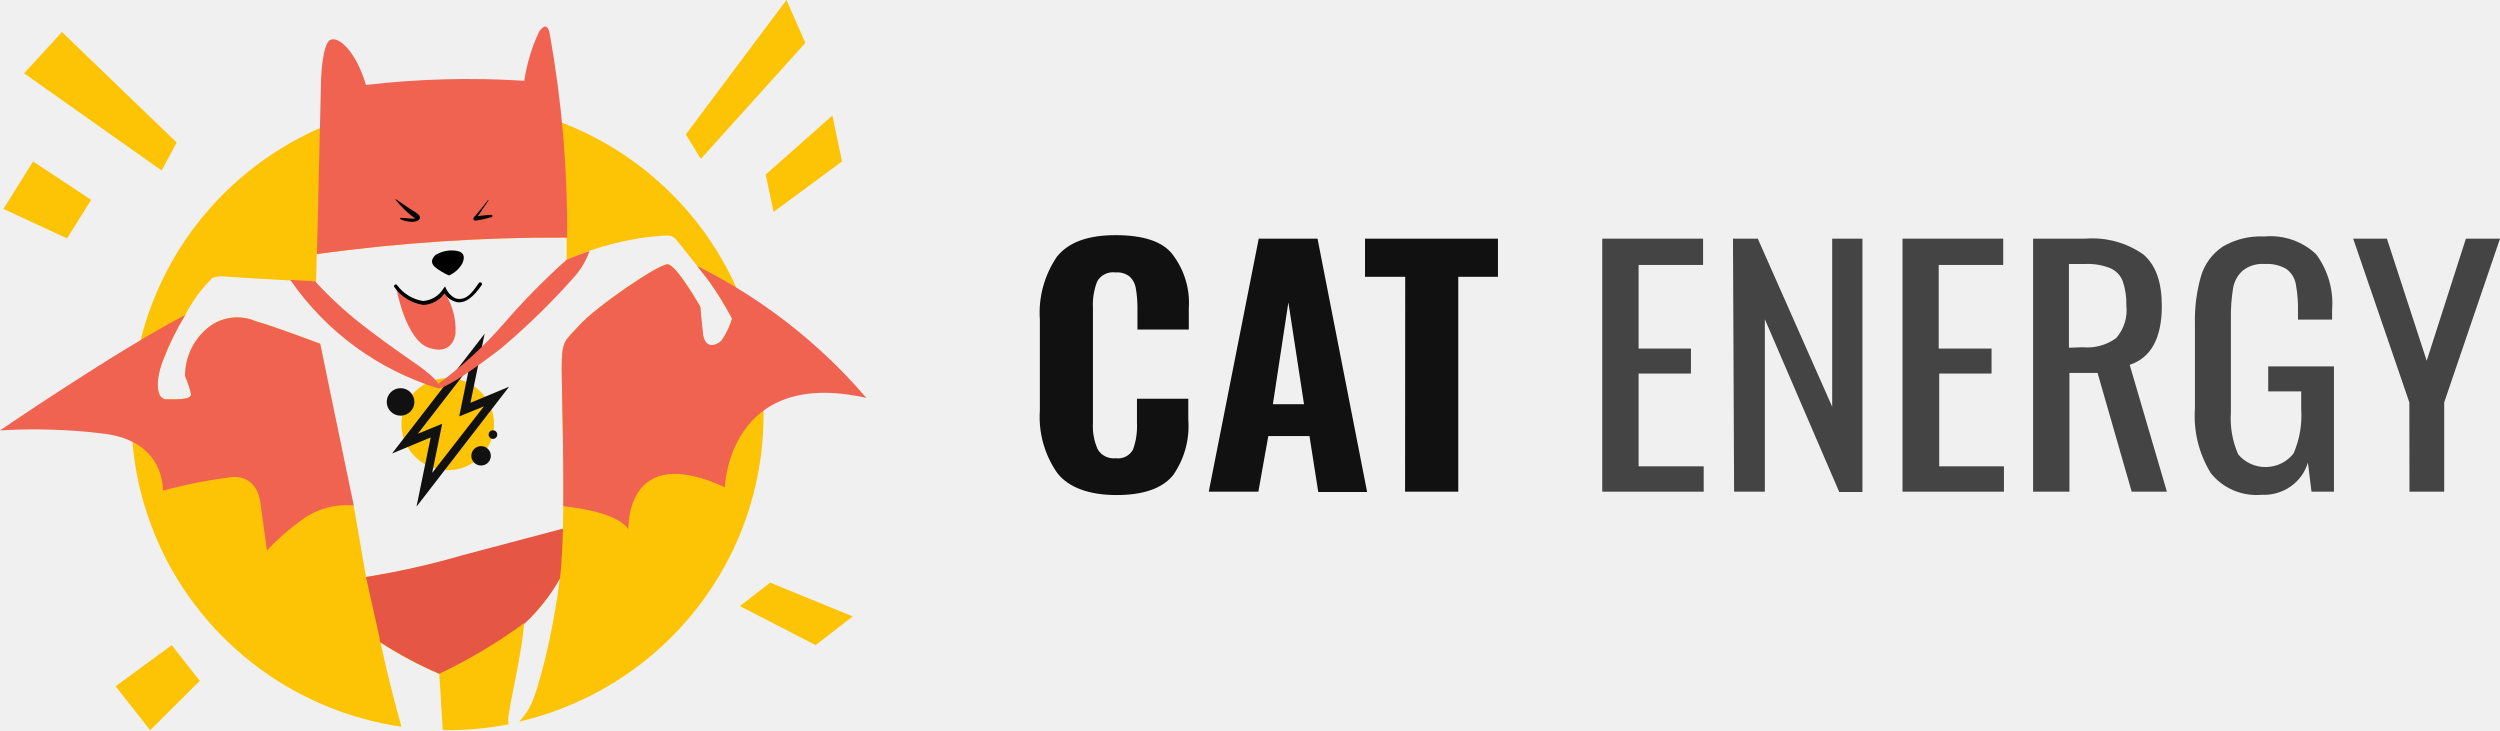
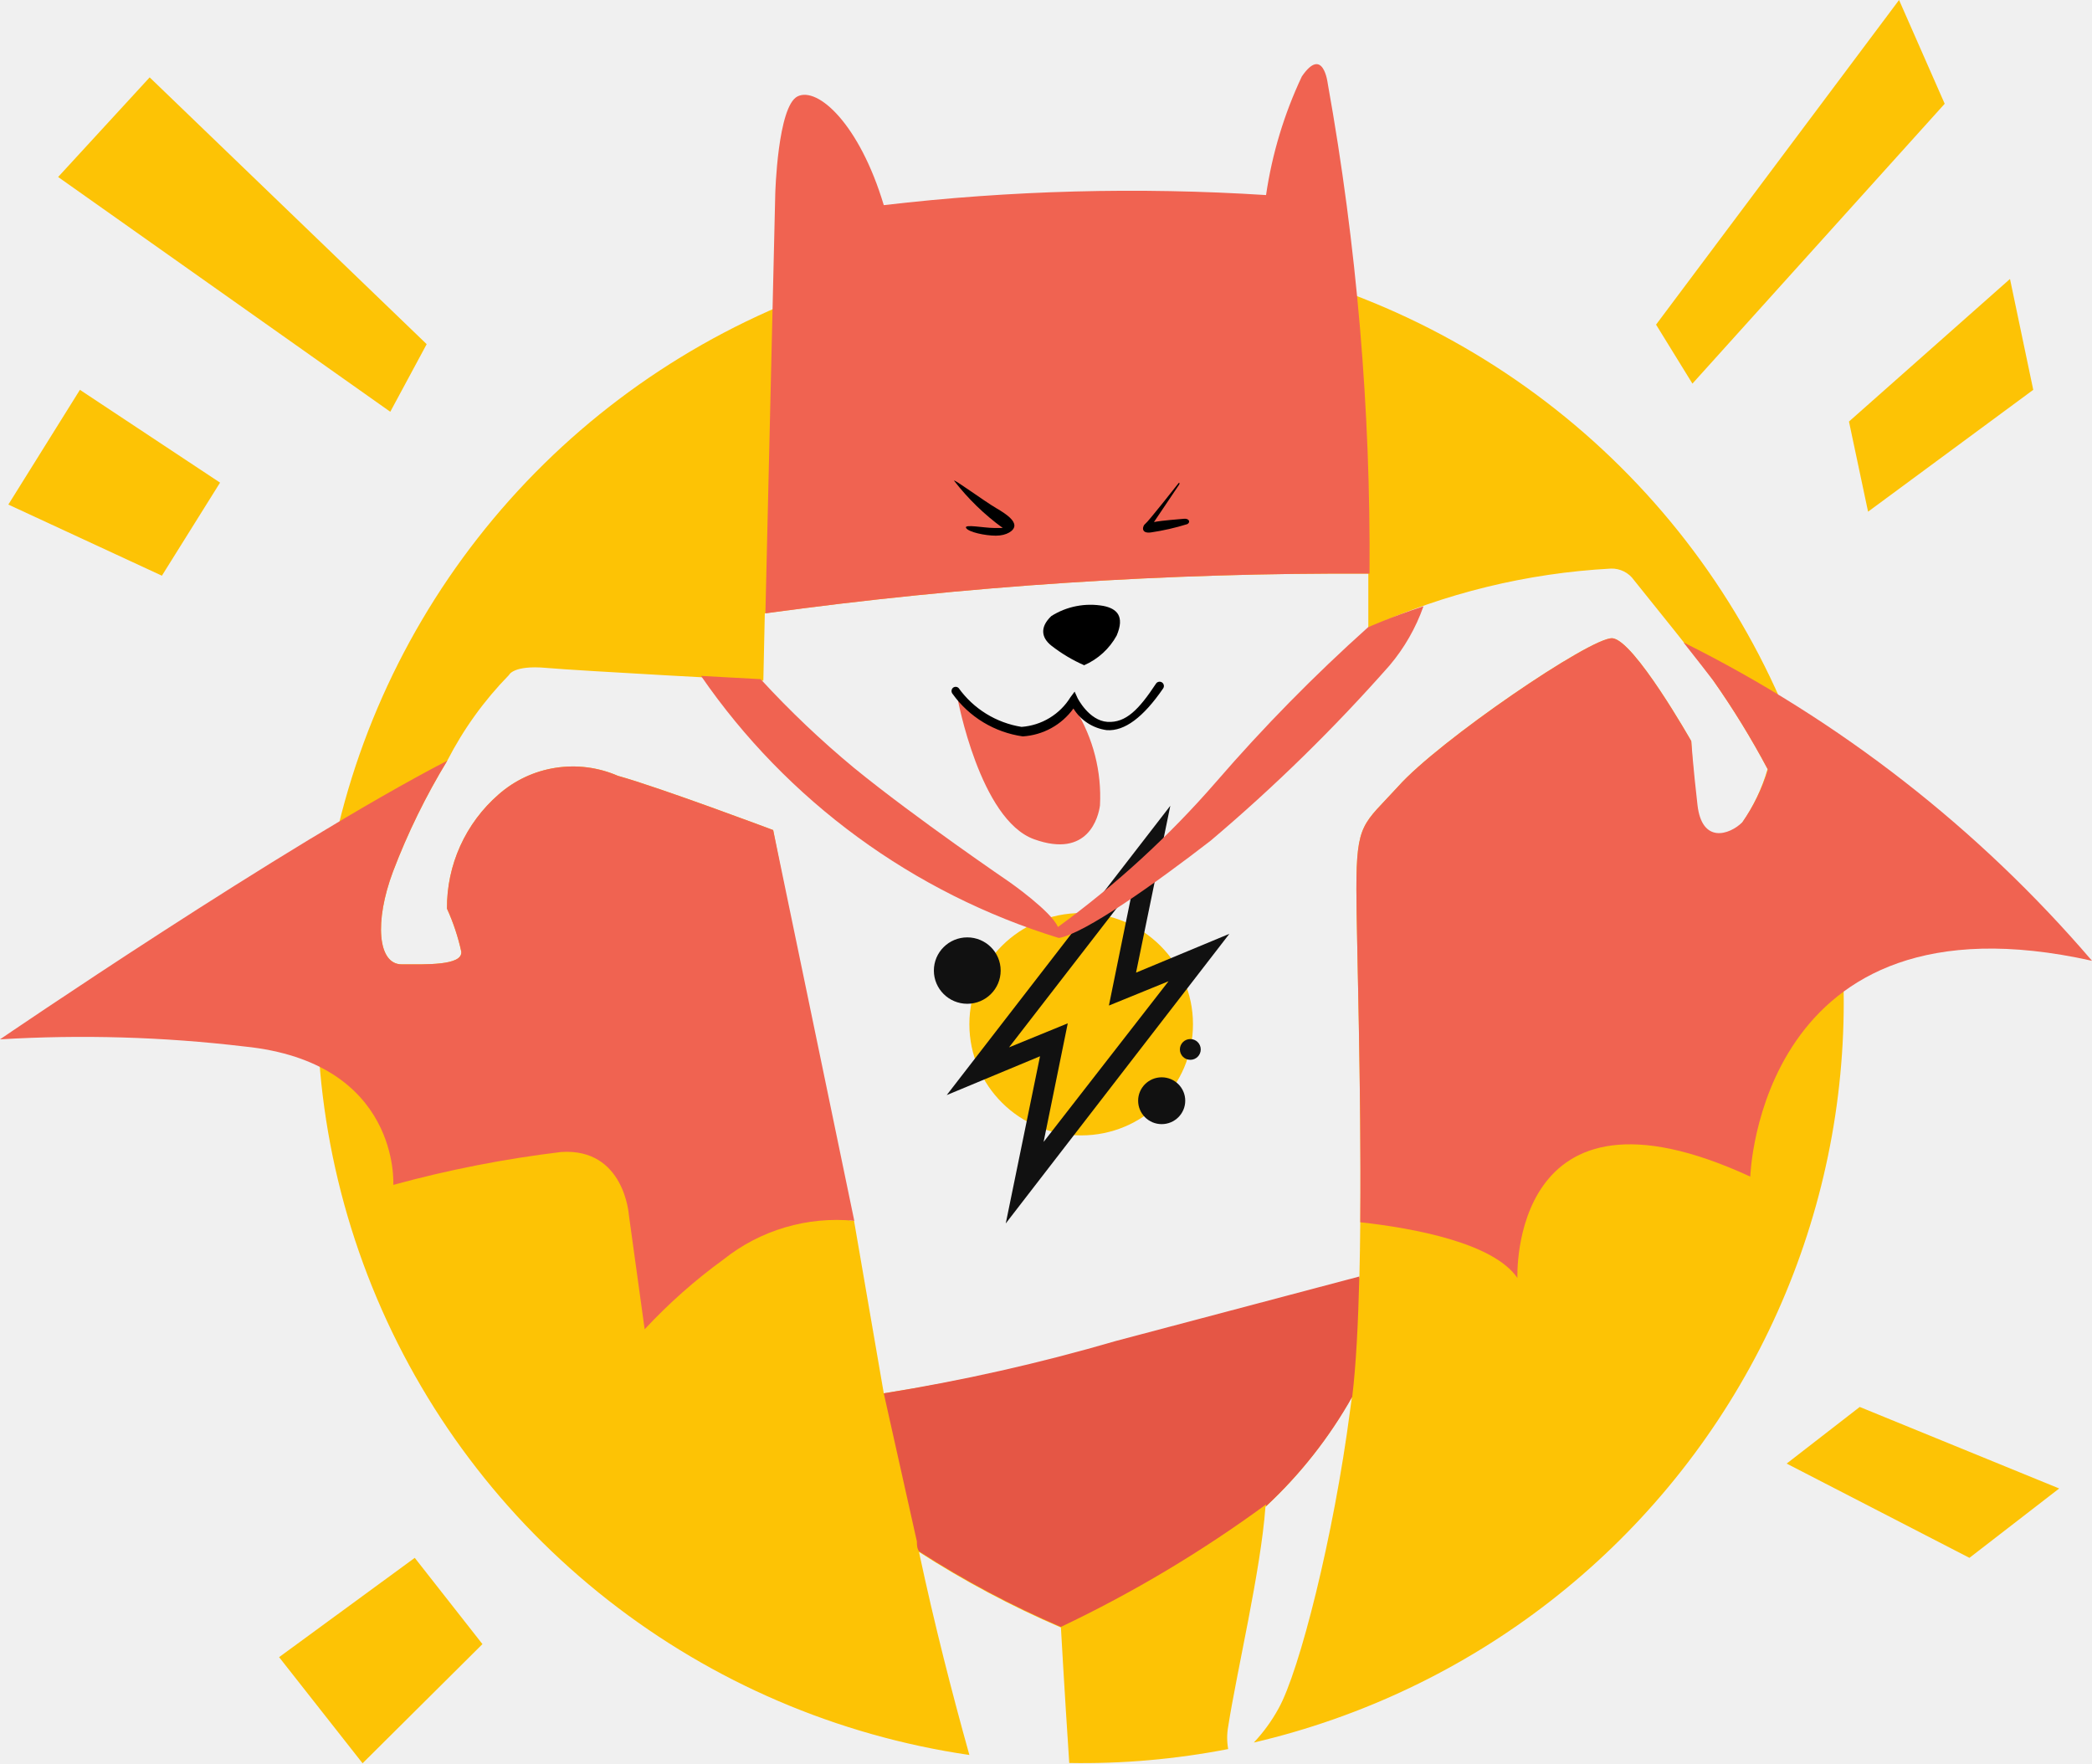
- <svg xmlns="http://www.w3.org/2000/svg" width="202" height="59" viewBox="0 0 202 59" fill="none">
-   <g clip-path="url(#clip0_94552_3949)">
-     <path d="M59.743 23.806C58.023 19.709 55.254 16.132 51.71 13.431C48.166 10.729 43.972 8.999 39.545 8.411C35.119 7.823 30.615 8.399 26.483 10.081C22.35 11.763 18.733 14.492 15.992 17.997C13.251 21.502 11.481 25.66 10.86 30.056C10.239 34.453 10.787 38.934 12.451 43.054C14.114 47.175 16.835 50.789 20.342 53.538C23.848 56.287 28.018 58.075 32.436 58.722C31.857 56.649 31.268 54.358 30.75 51.928C32.259 52.901 33.848 53.747 35.499 54.457C35.499 54.457 35.619 56.599 35.778 58.99C37.562 59.021 39.345 58.864 41.096 58.524C41.051 58.275 41.051 58.019 41.096 57.77C41.385 55.915 42.184 52.572 42.343 50.42C43.494 49.35 44.47 48.108 45.237 46.74L45.177 47.176C44.628 51.402 43.481 55.915 42.782 57.165C42.556 57.579 42.278 57.962 41.954 58.306C45.566 57.463 48.95 55.85 51.872 53.578C54.794 51.306 57.184 48.429 58.876 45.147C60.568 41.865 61.522 38.257 61.672 34.572C61.822 30.887 61.164 27.213 59.743 23.806ZM58.277 27.566C57.838 27.992 56.93 28.28 56.78 26.99C56.63 25.701 56.591 24.798 56.591 24.798C56.591 24.798 54.665 21.396 53.947 21.356C53.228 21.317 48.13 24.798 46.783 26.316C45.616 27.596 45.386 27.506 45.386 29.758C45.386 31.454 45.606 37.862 45.486 42.762L37.355 44.915C34.799 45.644 32.2 46.214 29.572 46.621L28.575 40.838H28.435L25.871 27.774C25.871 27.774 22.07 26.346 20.673 25.959C20.017 25.674 19.293 25.581 18.585 25.692C17.878 25.802 17.218 26.112 16.682 26.584C16.135 27.06 15.698 27.647 15.4 28.306C15.102 28.965 14.951 29.68 14.956 30.403C15.167 30.864 15.327 31.346 15.435 31.841C15.485 32.317 14.238 32.267 13.439 32.267C12.641 32.267 12.521 30.839 13.15 29.163C13.64 27.874 14.248 26.632 14.966 25.453C15.506 24.4 16.202 23.433 17.031 22.586C17.031 22.586 17.171 22.249 18.278 22.348C19.386 22.447 25.542 22.775 25.542 22.775L25.591 20.523C32.283 19.605 39.031 19.16 45.785 19.194C45.785 19.799 45.785 20.404 45.785 21.009C48.344 19.848 51.099 19.175 53.907 19.025C54.057 19.021 54.206 19.055 54.34 19.122C54.474 19.19 54.589 19.289 54.675 19.412C55.014 19.839 57.08 22.388 57.319 22.755C57.99 23.708 58.599 24.702 59.145 25.731C58.958 26.382 58.665 26.999 58.277 27.556V27.566Z" fill="#FDC305" />
-     <path d="M56.331 21.495C56.8 22.09 57.209 22.616 57.329 22.775C58 23.728 58.609 24.721 59.155 25.75C58.965 26.381 58.675 26.977 58.297 27.516C57.858 27.943 56.95 28.23 56.8 26.941C56.651 25.651 56.591 24.798 56.591 24.798C56.591 24.798 54.665 21.396 53.947 21.356C53.228 21.317 48.13 24.798 46.783 26.316C45.616 27.596 45.386 27.506 45.386 29.758C45.386 31.246 45.556 36.354 45.516 40.897C47.322 41.096 49.976 41.592 50.774 42.762C50.774 42.762 50.485 35.64 58.566 39.37C58.566 39.37 58.846 29.659 70 32.148C66.208 27.722 61.56 24.099 56.331 21.495Z" fill="#F06351" />
-     <path d="M45.825 19.194C45.866 13.697 45.398 8.209 44.428 2.797C44.428 2.797 44.279 1.508 43.56 2.559C42.968 3.816 42.564 5.153 42.363 6.527C38.098 6.255 33.817 6.368 29.572 6.864C28.754 4.136 27.358 2.896 26.689 3.224C26.02 3.551 25.941 6.477 25.941 6.477L25.611 20.523C32.309 19.604 39.064 19.159 45.825 19.194Z" fill="#F06351" />
-     <path d="M45.246 46.74C45.376 45.678 45.445 44.27 45.485 42.712L37.354 44.865C34.8 45.611 32.201 46.197 29.572 46.621L30.68 51.58C30.68 51.69 30.68 51.799 30.75 51.908C32.259 52.881 33.847 53.727 35.498 54.437C37.912 53.29 40.21 51.919 42.362 50.34V50.4C43.508 49.335 44.48 48.1 45.246 46.74Z" fill="#E55645" />
-     <path d="M31.927 16.089C31.877 15.99 32.925 16.764 33.334 17.002C33.743 17.24 33.942 17.418 33.942 17.587C33.942 17.756 33.683 17.924 33.324 17.924C32.965 17.924 32.406 17.805 32.326 17.666C32.246 17.527 32.925 17.666 33.264 17.666H33.553C32.939 17.22 32.392 16.689 31.927 16.089Z" fill="black" />
-     <path d="M39.41 16.198C39.41 16.198 38.412 17.468 38.322 17.527C38.233 17.587 38.153 17.865 38.512 17.815C38.924 17.754 39.331 17.661 39.729 17.537C39.839 17.478 39.799 17.339 39.609 17.359C39.42 17.379 38.931 17.408 38.612 17.468L39.46 16.208C39.46 16.208 39.49 16.089 39.41 16.198Z" fill="black" />
-     <path d="M36.277 22.259C36.739 22.056 37.122 21.708 37.364 21.267C37.644 20.612 37.364 20.364 36.925 20.275C36.322 20.166 35.698 20.286 35.18 20.612C34.791 20.979 34.84 21.336 35.18 21.604C35.517 21.867 35.885 22.087 36.277 22.259Z" fill="black" />
-     <path d="M35.918 23.509C35.803 23.734 35.648 23.936 35.459 24.104C35.175 24.331 34.825 24.463 34.461 24.481C33.912 24.534 33.363 24.378 32.925 24.044C32.724 23.927 32.545 23.776 32.396 23.598C32.296 23.49 32.173 23.405 32.037 23.35C32.037 23.35 32.785 27.427 34.601 28.081C36.416 28.736 36.756 27.328 36.806 26.951C36.866 25.822 36.581 24.701 35.987 23.737C35.987 23.439 35.968 23.638 35.918 23.509Z" fill="#F06351" />
-     <path d="M34.222 24.64C33.755 24.573 33.306 24.413 32.903 24.169C32.5 23.925 32.151 23.603 31.877 23.221C31.853 23.194 31.839 23.159 31.839 23.122C31.839 23.085 31.853 23.05 31.877 23.023C31.89 23.009 31.906 22.999 31.923 22.992C31.94 22.985 31.958 22.981 31.977 22.981C31.995 22.981 32.014 22.985 32.031 22.992C32.048 22.999 32.064 23.009 32.077 23.023C32.324 23.367 32.637 23.659 32.998 23.882C33.359 24.105 33.762 24.255 34.182 24.322C34.514 24.297 34.836 24.195 35.12 24.022C35.404 23.85 35.644 23.613 35.818 23.33L35.958 23.142L36.057 23.36C36.057 23.36 36.436 24.114 37.055 24.154C37.674 24.193 38.112 23.737 38.681 22.874C38.702 22.842 38.735 22.82 38.773 22.813C38.81 22.805 38.849 22.813 38.881 22.834C38.913 22.855 38.934 22.888 38.942 22.925C38.95 22.962 38.942 23.001 38.921 23.033C38.255 24.005 37.627 24.471 37.035 24.431C36.806 24.401 36.587 24.32 36.394 24.195C36.2 24.07 36.038 23.903 35.918 23.707C35.722 23.978 35.469 24.203 35.175 24.364C34.882 24.525 34.556 24.619 34.222 24.64Z" fill="black" />
-     <path d="M36.177 37.991C38.243 37.991 39.918 36.325 39.918 34.271C39.918 32.217 38.243 30.551 36.177 30.551C34.111 30.551 32.436 32.217 32.436 34.271C32.436 36.325 34.111 37.991 36.177 37.991Z" fill="#FDC305" />
-     <path d="M41.136 31.246L38.013 32.545L39.16 26.961L31.678 36.642L34.8 35.343L33.653 40.937L41.136 31.246ZM33.763 35.045L37.913 29.679L37.105 33.646L39.1 32.833L34.92 38.209L35.728 34.241L33.763 35.045Z" fill="#111111" />
-     <path d="M32.366 33.587C32.983 33.587 33.483 33.089 33.483 32.476C33.483 31.862 32.983 31.365 32.366 31.365C31.749 31.365 31.248 31.862 31.248 32.476C31.248 33.089 31.749 33.587 32.366 33.587Z" fill="#111111" />
-     <path d="M38.871 37.614C39.306 37.614 39.659 37.263 39.659 36.83C39.659 36.398 39.306 36.047 38.871 36.047C38.436 36.047 38.083 36.398 38.083 36.83C38.083 37.263 38.436 37.614 38.871 37.614Z" fill="#111111" />
-     <path d="M39.829 35.462C40.022 35.462 40.178 35.306 40.178 35.114C40.178 34.923 40.022 34.767 39.829 34.767C39.636 34.767 39.48 34.923 39.48 35.114C39.48 35.306 39.636 35.462 39.829 35.462Z" fill="#111111" />
-     <path d="M45.775 20.989C43.974 22.603 42.278 24.329 40.697 26.157C39.122 27.972 37.344 29.602 35.399 31.018C35.179 30.492 33.773 29.51 33.773 29.51C33.773 29.51 30.64 27.377 28.585 25.701C27.474 24.781 26.427 23.787 25.452 22.725L23.456 22.616C26.337 26.799 30.557 29.89 35.429 31.385C36.287 31.246 38.701 29.53 40.507 28.131C42.644 26.325 44.645 24.365 46.494 22.269C46.991 21.682 47.376 21.009 47.631 20.285C46.494 20.662 45.775 20.989 45.775 20.989Z" fill="#F06351" />
-     <path d="M65.071 3.472L56.63 12.836L55.413 10.862L63.544 0L65.071 3.472Z" fill="#FDC305" />
-     <path d="M62.507 17.121L68.034 13.044L67.256 9.334L61.868 14.105L62.507 17.121Z" fill="#FDC305" />
-     <path d="M59.783 48.972L65.899 52.126L68.902 49.805L62.228 47.077L59.783 48.972Z" fill="#FDC305" />
-     <path d="M1.945 5.922L5.008 2.589L14.277 11.516L13.059 13.778L1.945 5.922Z" fill="#FDC305" />
-     <path d="M7.363 16.149L2.674 13.044L0.279 16.883L5.417 19.263L7.363 16.149Z" fill="#FDC305" />
-     <path d="M13.878 52.126L9.339 55.449L12.132 59L16.143 55.012L13.878 52.126Z" fill="#FDC305" />
-     <path d="M25.871 27.774C25.871 27.774 22.07 26.346 20.673 25.959C20.017 25.674 19.293 25.581 18.585 25.692C17.878 25.802 17.218 26.112 16.682 26.584C16.135 27.06 15.698 27.647 15.4 28.306C15.102 28.965 14.951 29.68 14.956 30.403C15.167 30.864 15.327 31.346 15.435 31.841C15.485 32.317 14.237 32.267 13.439 32.267C12.641 32.267 12.521 30.839 13.15 29.163C13.64 27.874 14.248 26.632 14.966 25.453C9.528 28.27 0 34.777 0 34.777C2.725 34.614 5.46 34.693 8.171 35.015C13.409 35.541 13.16 39.647 13.16 39.647C15.002 39.142 16.88 38.775 18.777 38.546C20.892 38.407 21.042 40.649 21.042 40.649L21.571 44.478C22.374 43.614 23.259 42.831 24.215 42.137C25.446 41.157 27.015 40.694 28.585 40.848L25.871 27.774Z" fill="#F06351" />
-     <path d="M85.424 38.216C84.391 36.728 83.898 34.947 84.021 33.156V25.844C83.891 24.039 84.377 22.244 85.403 20.735C86.332 19.572 87.918 18.994 90.163 19C92.407 19.007 93.927 19.517 94.722 20.531C95.691 21.787 96.164 23.341 96.055 24.908V26.624H91.906V24.762C91.901 24.272 91.857 23.783 91.776 23.299C91.726 22.949 91.561 22.625 91.305 22.373C91.147 22.242 90.964 22.142 90.766 22.08C90.569 22.018 90.36 21.995 90.153 22.013C89.856 21.969 89.552 22.016 89.283 22.147C89.014 22.278 88.793 22.486 88.65 22.744C88.386 23.428 88.27 24.159 88.309 24.889V34.17C88.263 34.905 88.397 35.64 88.7 36.315C88.845 36.558 89.059 36.755 89.317 36.882C89.575 37.008 89.866 37.059 90.153 37.026C90.435 37.065 90.722 37.016 90.974 36.887C91.226 36.757 91.43 36.554 91.556 36.305C91.798 35.619 91.903 34.894 91.866 34.17V32.22H96.014V33.907C96.137 35.497 95.702 37.081 94.782 38.401C93.9 39.474 92.377 40 90.213 40C88.049 40 86.355 39.415 85.424 38.216Z" fill="#111111" />
-     <path d="M101.706 19.283H106.456L110.464 39.756H106.516L105.805 35.233H102.478L101.676 39.727H97.668L101.706 19.283ZM105.364 32.659L104.101 24.43L102.849 32.659H105.364Z" fill="#111111" />
-     <path d="M113.541 22.364H110.294V19.283H121.035V22.364H117.829V39.727H113.53L113.541 22.364Z" fill="#111111" />
-     <path d="M129.463 19.283H137.609V21.408H132.399V28.164H136.627V30.183H132.399V37.68H137.659V39.727H129.463V19.283Z" fill="#444444" />
-     <path d="M140.025 19.283H142.029L148.041 32.864V19.283H150.485V39.756H148.612L142.6 25.795V39.727H140.115L140.025 19.283Z" fill="#444444" />
-     <path d="M153.722 19.283H161.859V21.408H156.648V28.164H160.917V30.183H156.688V37.68H161.919V39.727H153.722V19.283Z" fill="#444444" />
-     <path d="M164.274 19.283H168.502C170.169 19.152 171.828 19.605 173.182 20.56C174.184 21.408 174.675 22.793 174.675 24.713C174.675 27.313 173.81 28.902 172.079 29.48L175.085 39.727H172.24L169.484 30.134H167.21V39.727H164.274V19.283ZM168.282 28.057C169.247 28.148 170.212 27.884 170.987 27.316C171.302 26.954 171.537 26.532 171.679 26.078C171.82 25.623 171.864 25.146 171.809 24.674C171.829 24.013 171.731 23.353 171.518 22.724C171.432 22.492 171.299 22.28 171.127 22.099C170.955 21.918 170.747 21.773 170.516 21.671C169.866 21.412 169.164 21.295 168.462 21.33H167.17V28.096L168.282 28.057Z" fill="#444444" />
-     <path d="M178.623 38.216C177.665 36.643 177.221 34.824 177.35 33V26.175C177.316 24.858 177.485 23.544 177.851 22.276C178.141 21.322 178.756 20.494 179.595 19.926C180.608 19.332 181.781 19.047 182.962 19.107C183.726 19.037 184.496 19.129 185.22 19.378C185.943 19.628 186.602 20.027 187.15 20.55C188.111 21.86 188.566 23.459 188.432 25.064V25.825H185.677V25.191C185.696 24.433 185.635 23.675 185.497 22.929C185.405 22.451 185.134 22.023 184.735 21.73C184.215 21.431 183.614 21.292 183.012 21.33C182.357 21.276 181.707 21.471 181.198 21.876C180.783 22.26 180.511 22.768 180.427 23.319C180.3 24.122 180.243 24.934 180.256 25.747V33.341C180.177 34.495 180.379 35.651 180.847 36.715C181.119 37.041 181.464 37.304 181.856 37.481C182.248 37.658 182.677 37.746 183.109 37.737C183.541 37.729 183.966 37.625 184.35 37.432C184.734 37.24 185.068 36.964 185.326 36.627C185.809 35.502 186.018 34.284 185.938 33.068V31.625H183.272V29.607H188.583V39.727H186.769L186.479 37.377C186.249 38.158 185.755 38.84 185.076 39.313C184.398 39.785 183.575 40.021 182.741 39.98C181.958 40.048 181.169 39.921 180.449 39.613C179.729 39.304 179.101 38.824 178.623 38.216Z" fill="#444444" />
-     <path d="M194.675 32.513L190.136 19.283H192.862L196.078 29.149L199.245 19.283H202L197.491 32.513V39.727H194.685L194.675 32.513Z" fill="#444444" />
-   </g>
-   <defs>
-     <clipPath id="clip0_94552_3949">
-       <rect width="202" height="59" fill="white" />
-     </clipPath>
-   </defs>
+ <svg xmlns="http://www.w3.org/2000/svg" width="70" height="59" viewBox="0 0 70 59" fill="none">
+   <path d="M59.743 23.806C58.023 19.709 55.254 16.132 51.71 13.431C48.166 10.729 43.972 8.999 39.545 8.411C35.119 7.823 30.615 8.399 26.483 10.081C22.35 11.763 18.733 14.492 15.992 17.997C13.251 21.502 11.481 25.66 10.86 30.056C10.239 34.453 10.787 38.934 12.451 43.054C14.114 47.175 16.835 50.789 20.342 53.538C23.848 56.287 28.018 58.075 32.436 58.722C31.857 56.649 31.268 54.358 30.75 51.928C32.259 52.901 33.848 53.747 35.499 54.457C35.499 54.457 35.619 56.599 35.778 58.99C37.562 59.021 39.345 58.864 41.096 58.524C41.051 58.275 41.051 58.019 41.096 57.77C41.385 55.915 42.184 52.572 42.343 50.42C43.494 49.35 44.47 48.108 45.237 46.74L45.177 47.176C44.628 51.402 43.481 55.915 42.782 57.165C42.556 57.579 42.278 57.962 41.954 58.306C45.566 57.463 48.95 55.85 51.872 53.578C54.794 51.306 57.184 48.429 58.876 45.147C60.568 41.865 61.522 38.257 61.672 34.572C61.822 30.887 61.164 27.213 59.743 23.806ZM58.277 27.566C57.838 27.992 56.93 28.28 56.78 26.99C56.63 25.701 56.591 24.798 56.591 24.798C56.591 24.798 54.665 21.396 53.947 21.356C53.228 21.317 48.13 24.798 46.783 26.316C45.616 27.596 45.386 27.506 45.386 29.758C45.386 31.454 45.606 37.862 45.486 42.762L37.355 44.915C34.799 45.644 32.2 46.214 29.572 46.621L28.575 40.838H28.435L25.871 27.774C25.871 27.774 22.07 26.346 20.673 25.959C20.017 25.674 19.293 25.581 18.585 25.692C17.878 25.802 17.218 26.112 16.682 26.584C16.135 27.06 15.698 27.647 15.4 28.306C15.102 28.965 14.951 29.68 14.956 30.403C15.167 30.864 15.327 31.346 15.435 31.841C15.485 32.317 14.238 32.267 13.439 32.267C12.641 32.267 12.521 30.839 13.15 29.163C13.64 27.874 14.248 26.632 14.966 25.453C15.506 24.4 16.202 23.433 17.031 22.586C17.031 22.586 17.171 22.249 18.278 22.348C19.386 22.447 25.542 22.775 25.542 22.775L25.591 20.523C32.283 19.605 39.031 19.16 45.785 19.194C45.785 19.799 45.785 20.404 45.785 21.009C48.344 19.848 51.099 19.175 53.907 19.025C54.057 19.021 54.206 19.055 54.34 19.122C54.474 19.19 54.589 19.289 54.675 19.412C55.014 19.839 57.08 22.388 57.319 22.755C57.99 23.708 58.599 24.702 59.145 25.731C58.958 26.382 58.665 26.999 58.277 27.556V27.566Z" fill="#FDC305" />
+   <path d="M56.331 21.495C56.8 22.09 57.209 22.616 57.329 22.775C58 23.728 58.609 24.721 59.155 25.75C58.965 26.381 58.675 26.977 58.297 27.516C57.858 27.943 56.95 28.23 56.8 26.941C56.651 25.651 56.591 24.798 56.591 24.798C56.591 24.798 54.665 21.396 53.947 21.356C53.228 21.317 48.13 24.798 46.783 26.316C45.616 27.596 45.386 27.506 45.386 29.758C45.386 31.246 45.556 36.354 45.516 40.897C47.322 41.096 49.976 41.592 50.774 42.762C50.774 42.762 50.485 35.64 58.566 39.37C58.566 39.37 58.846 29.659 70 32.148C66.208 27.722 61.56 24.099 56.331 21.495Z" fill="#F06351" />
+   <path d="M45.825 19.194C45.866 13.697 45.398 8.209 44.428 2.797C44.428 2.797 44.279 1.508 43.56 2.559C42.968 3.816 42.564 5.153 42.363 6.527C38.098 6.255 33.817 6.368 29.572 6.864C28.754 4.136 27.358 2.896 26.689 3.224C26.02 3.551 25.941 6.477 25.941 6.477L25.611 20.523C32.309 19.604 39.064 19.159 45.825 19.194Z" fill="#F06351" />
+   <path d="M45.246 46.74C45.376 45.678 45.445 44.27 45.485 42.712L37.354 44.865C34.8 45.611 32.201 46.197 29.572 46.621L30.68 51.58C30.68 51.69 30.68 51.799 30.75 51.908C32.259 52.881 33.847 53.727 35.498 54.437C37.912 53.29 40.21 51.919 42.362 50.34V50.4C43.508 49.335 44.48 48.1 45.246 46.74Z" fill="#E55645" />
+   <path d="M31.927 16.089C31.877 15.99 32.925 16.764 33.334 17.002C33.743 17.24 33.942 17.418 33.942 17.587C33.942 17.756 33.683 17.924 33.324 17.924C32.965 17.924 32.406 17.805 32.326 17.666C32.246 17.527 32.925 17.666 33.264 17.666H33.553C32.939 17.22 32.392 16.689 31.927 16.089Z" fill="black" />
+   <path d="M39.41 16.198C39.41 16.198 38.412 17.468 38.322 17.527C38.233 17.587 38.153 17.865 38.512 17.815C38.924 17.754 39.331 17.661 39.729 17.537C39.839 17.478 39.799 17.339 39.609 17.359C39.42 17.379 38.931 17.408 38.612 17.468L39.46 16.208C39.46 16.208 39.49 16.089 39.41 16.198Z" fill="black" />
+   <path d="M36.277 22.259C36.739 22.056 37.122 21.708 37.364 21.267C37.644 20.612 37.364 20.364 36.925 20.275C36.322 20.166 35.698 20.286 35.18 20.612C34.791 20.979 34.84 21.336 35.18 21.604C35.517 21.867 35.885 22.087 36.277 22.259Z" fill="black" />
+   <path d="M35.918 23.509C35.803 23.734 35.648 23.936 35.459 24.104C35.175 24.331 34.825 24.463 34.461 24.481C33.912 24.534 33.363 24.378 32.925 24.044C32.724 23.927 32.545 23.776 32.396 23.598C32.296 23.49 32.173 23.405 32.037 23.35C32.037 23.35 32.785 27.427 34.601 28.081C36.416 28.736 36.756 27.328 36.806 26.951C36.866 25.822 36.581 24.701 35.987 23.737C35.987 23.439 35.968 23.638 35.918 23.509Z" fill="#F06351" />
+   <path d="M34.222 24.64C33.755 24.573 33.306 24.413 32.903 24.169C32.5 23.925 32.151 23.603 31.877 23.221C31.853 23.194 31.839 23.159 31.839 23.122C31.839 23.085 31.853 23.05 31.877 23.023C31.89 23.009 31.906 22.999 31.923 22.992C31.94 22.985 31.958 22.981 31.977 22.981C31.995 22.981 32.014 22.985 32.031 22.992C32.048 22.999 32.064 23.009 32.077 23.023C32.324 23.367 32.637 23.659 32.998 23.882C33.359 24.105 33.762 24.255 34.182 24.322C34.514 24.297 34.836 24.195 35.12 24.022C35.404 23.85 35.644 23.613 35.818 23.33L35.958 23.142L36.057 23.36C36.057 23.36 36.436 24.114 37.055 24.154C37.674 24.193 38.112 23.737 38.681 22.874C38.702 22.842 38.735 22.82 38.773 22.813C38.81 22.805 38.849 22.813 38.881 22.834C38.913 22.855 38.934 22.888 38.942 22.925C38.95 22.962 38.942 23.001 38.921 23.033C38.255 24.005 37.627 24.471 37.035 24.431C36.806 24.401 36.587 24.32 36.394 24.195C36.2 24.07 36.038 23.903 35.918 23.707C35.722 23.978 35.469 24.203 35.175 24.364C34.882 24.525 34.556 24.619 34.222 24.64Z" fill="black" />
+   <path d="M36.177 37.991C38.243 37.991 39.918 36.325 39.918 34.271C39.918 32.217 38.243 30.551 36.177 30.551C34.111 30.551 32.436 32.217 32.436 34.271C32.436 36.325 34.111 37.991 36.177 37.991Z" fill="#FDC305" />
+   <path d="M41.136 31.246L38.013 32.545L39.16 26.961L31.678 36.642L34.8 35.343L33.653 40.937L41.136 31.246ZM33.763 35.045L37.913 29.679L37.105 33.646L39.1 32.833L34.92 38.209L35.728 34.241L33.763 35.045Z" fill="#111111" />
+   <path d="M32.366 33.587C32.983 33.587 33.483 33.089 33.483 32.476C33.483 31.862 32.983 31.365 32.366 31.365C31.749 31.365 31.248 31.862 31.248 32.476C31.248 33.089 31.749 33.587 32.366 33.587Z" fill="#111111" />
+   <path d="M38.871 37.614C39.306 37.614 39.659 37.263 39.659 36.83C39.659 36.398 39.306 36.047 38.871 36.047C38.436 36.047 38.083 36.398 38.083 36.83C38.083 37.263 38.436 37.614 38.871 37.614Z" fill="#111111" />
+   <path d="M39.829 35.462C40.022 35.462 40.178 35.306 40.178 35.114C40.178 34.923 40.022 34.767 39.829 34.767C39.636 34.767 39.48 34.923 39.48 35.114C39.48 35.306 39.636 35.462 39.829 35.462Z" fill="#111111" />
+   <path d="M45.775 20.989C43.974 22.603 42.278 24.329 40.697 26.157C39.122 27.972 37.344 29.602 35.399 31.018C35.179 30.492 33.773 29.51 33.773 29.51C33.773 29.51 30.64 27.377 28.585 25.701C27.474 24.781 26.427 23.787 25.452 22.725L23.456 22.616C26.337 26.799 30.557 29.89 35.429 31.385C36.287 31.246 38.701 29.53 40.507 28.131C42.644 26.325 44.645 24.365 46.494 22.269C46.991 21.682 47.376 21.009 47.631 20.285C46.494 20.662 45.775 20.989 45.775 20.989Z" fill="#F06351" />
+   <path d="M65.071 3.472L56.63 12.836L55.413 10.862L63.544 0L65.071 3.472Z" fill="#FDC305" />
+   <path d="M62.507 17.121L68.034 13.044L67.256 9.334L61.868 14.105L62.507 17.121Z" fill="#FDC305" />
+   <path d="M59.783 48.972L65.899 52.126L68.902 49.805L62.228 47.077L59.783 48.972Z" fill="#FDC305" />
+   <path d="M1.945 5.922L5.008 2.589L14.277 11.516L13.059 13.778L1.945 5.922Z" fill="#FDC305" />
+   <path d="M7.363 16.149L2.674 13.044L0.279 16.883L5.417 19.263L7.363 16.149Z" fill="#FDC305" />
+   <path d="M13.878 52.126L9.339 55.449L12.132 59L16.143 55.012L13.878 52.126Z" fill="#FDC305" />
+   <path d="M25.871 27.774C25.871 27.774 22.07 26.346 20.673 25.959C20.017 25.674 19.293 25.581 18.585 25.692C17.878 25.802 17.218 26.112 16.682 26.584C16.135 27.06 15.698 27.647 15.4 28.306C15.102 28.965 14.951 29.68 14.956 30.403C15.167 30.864 15.327 31.346 15.435 31.841C15.485 32.317 14.237 32.267 13.439 32.267C12.641 32.267 12.521 30.839 13.15 29.163C13.64 27.874 14.248 26.632 14.966 25.453C9.528 28.27 0 34.777 0 34.777C2.725 34.614 5.46 34.693 8.171 35.015C13.409 35.541 13.16 39.647 13.16 39.647C15.002 39.142 16.88 38.775 18.777 38.546C20.892 38.407 21.042 40.649 21.042 40.649L21.571 44.478C22.374 43.614 23.259 42.831 24.215 42.137C25.446 41.157 27.015 40.694 28.585 40.848L25.871 27.774Z" fill="#F06351" />
</svg>
